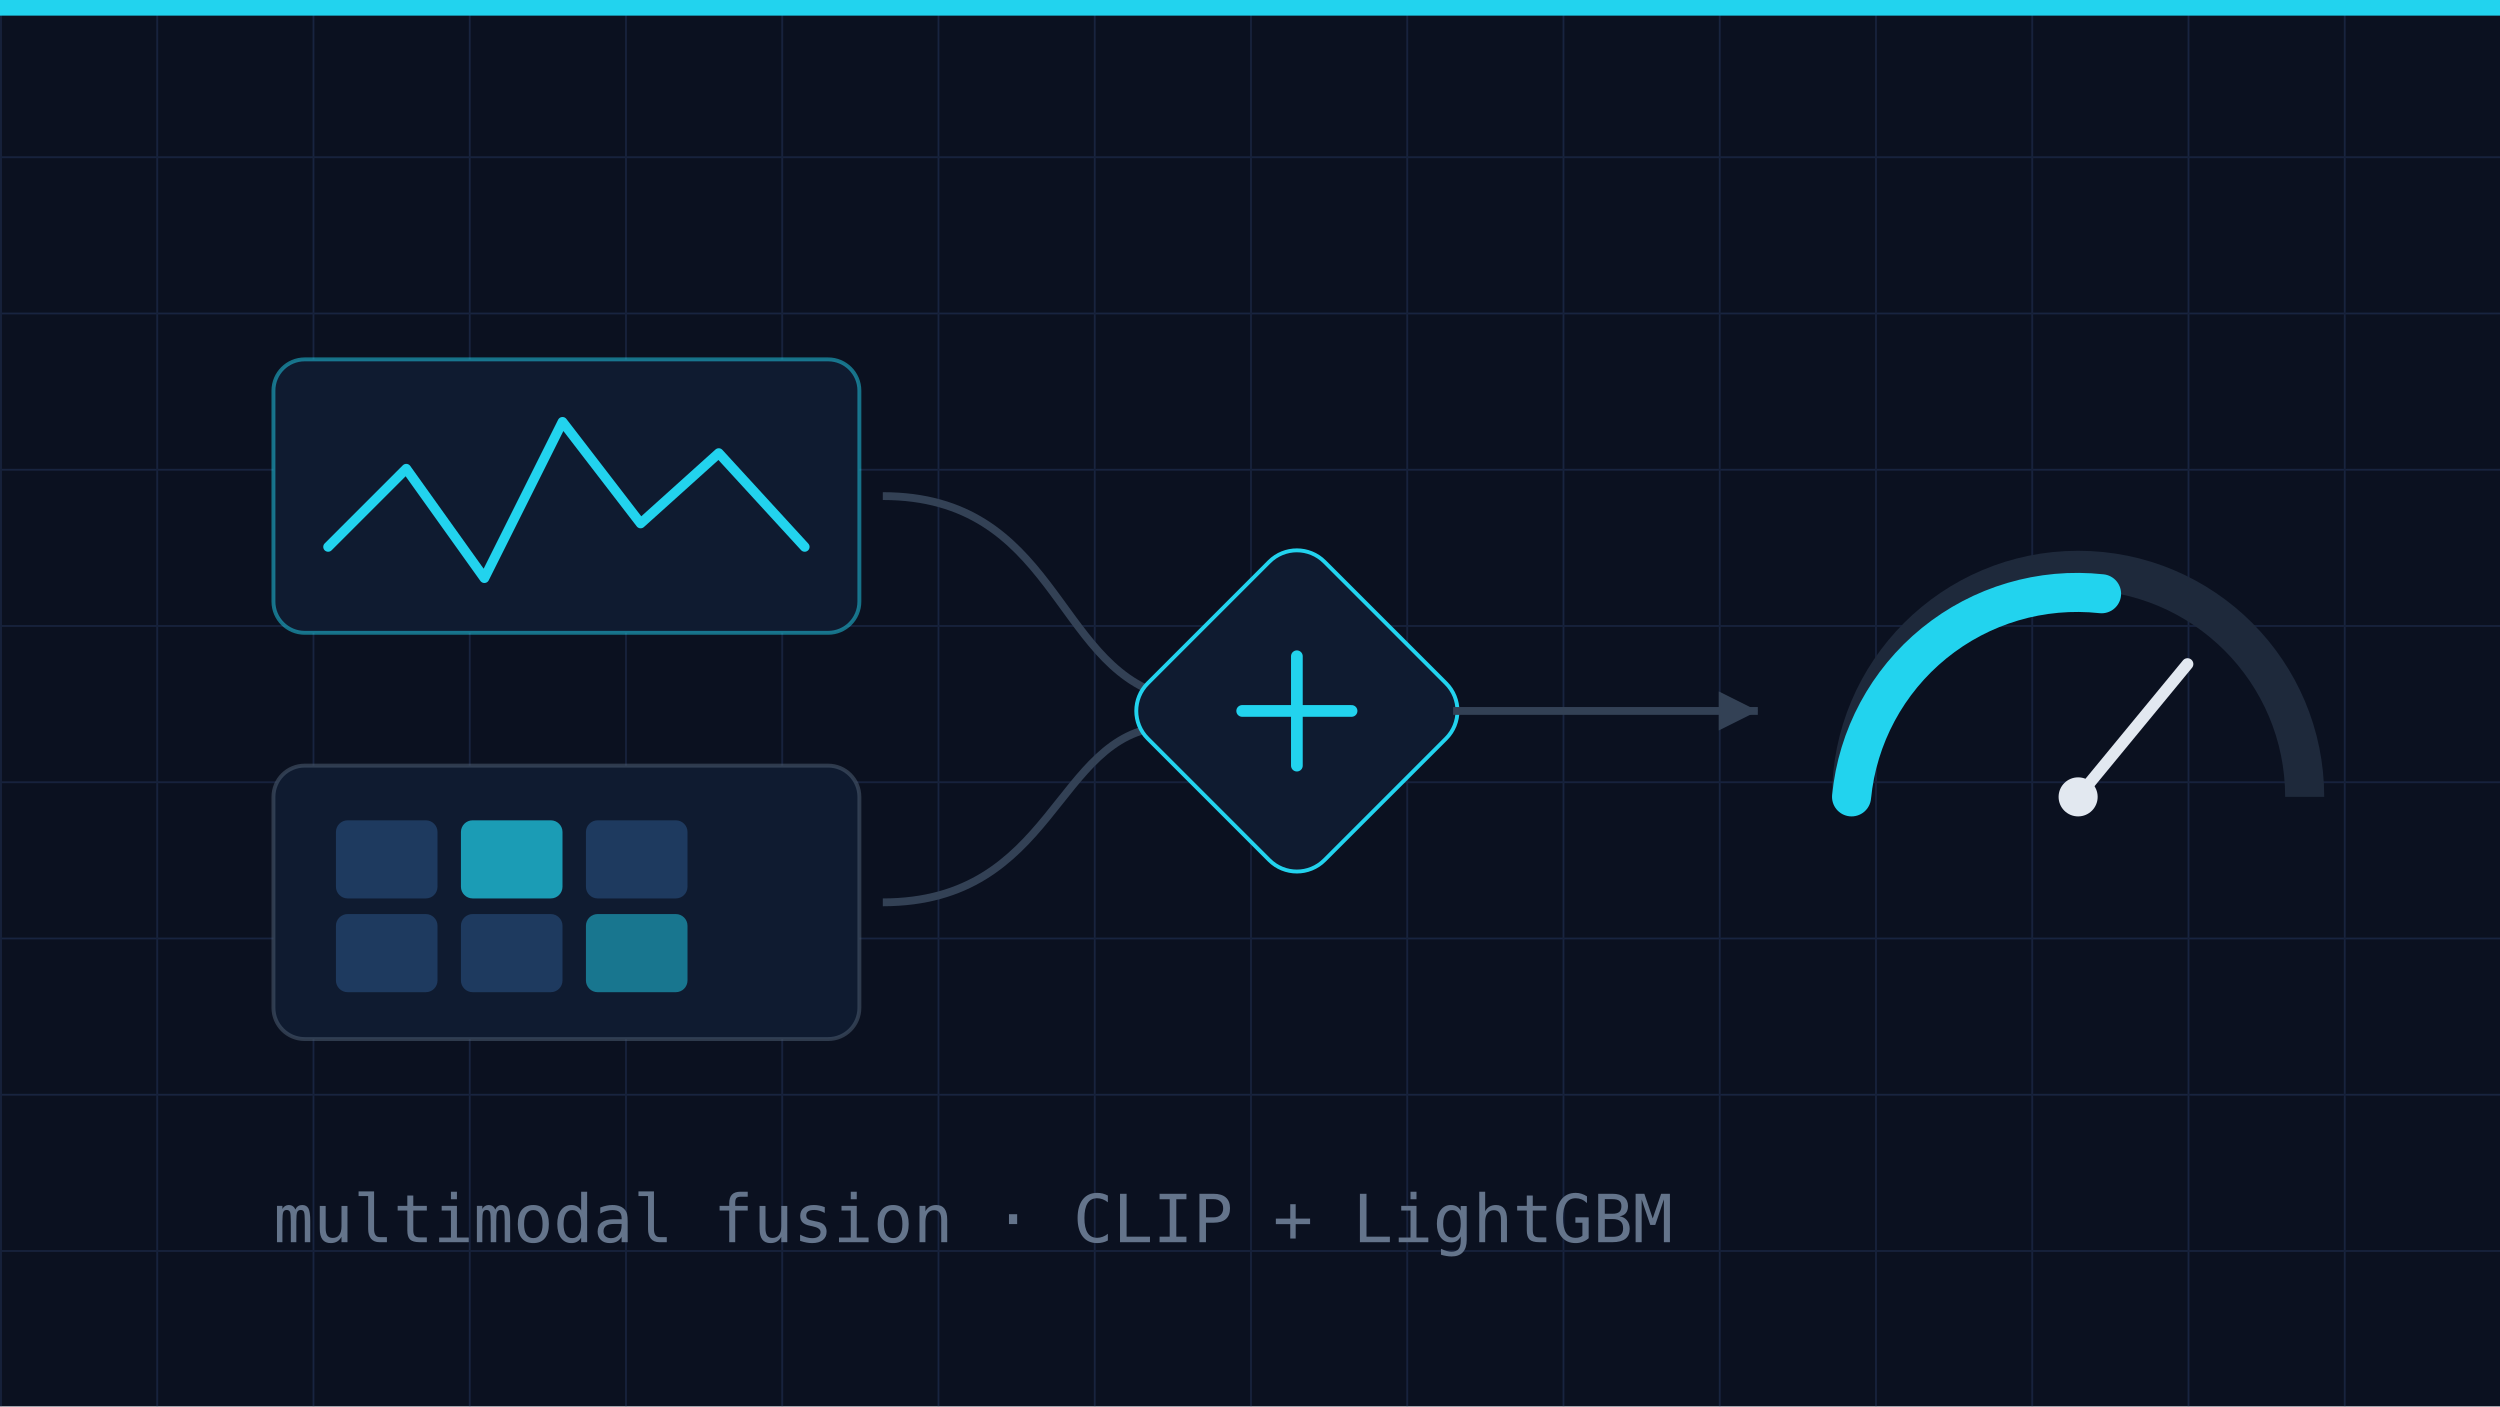
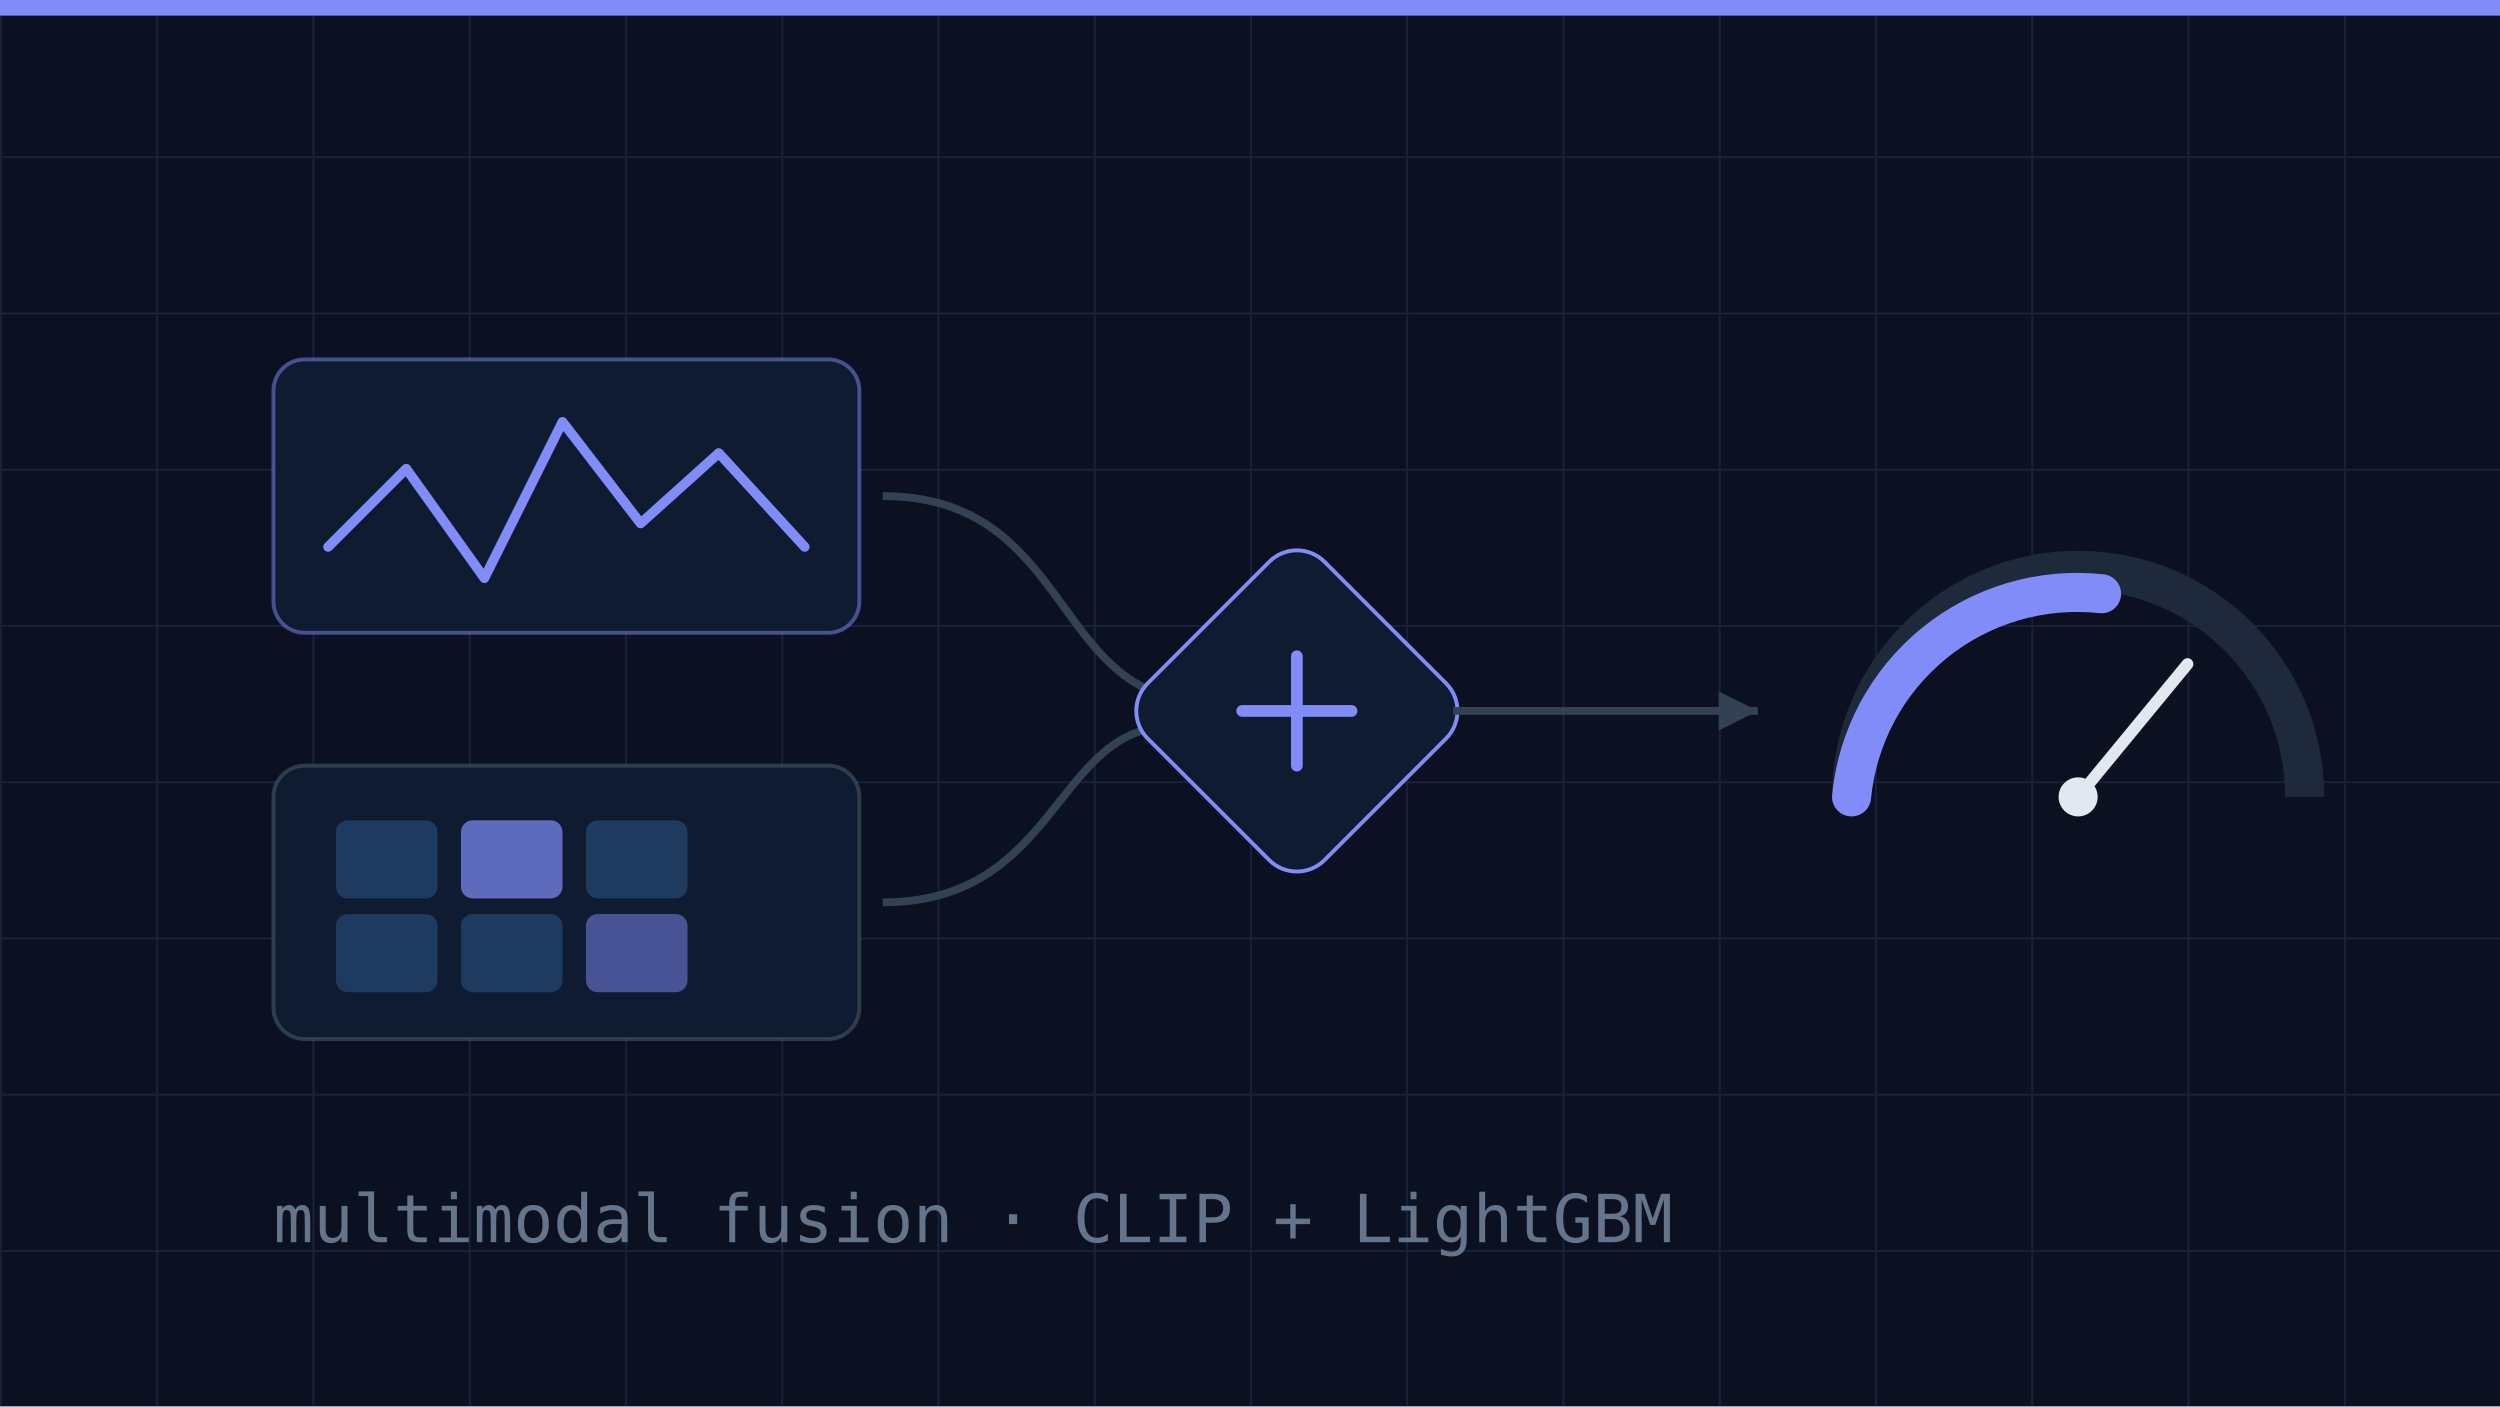
<svg xmlns="http://www.w3.org/2000/svg" viewBox="0 0 640 360" fill="none">
  <defs>
    <pattern id="g" width="40" height="40" patternUnits="userSpaceOnUse">
      <path d="M40 0H0V40" fill="none" stroke="#16213a" stroke-width="1" />
    </pattern>
  </defs>
  <rect width="640" height="360" fill="#0b1120" />
  <rect width="640" height="360" fill="url(#g)" />
-   <rect width="640" height="4" fill="#22d3ee" />
-   <rect x="70" y="92" width="150" height="70" rx="8" fill="#0f1b30" stroke="#22d3ee" stroke-opacity="0.5" />
-   <polyline points="84,140 104,120 124,148 144,108 164,134 184,116 206,140" stroke="#22d3ee" stroke-width="2.5" fill="none" stroke-linejoin="round" stroke-linecap="round" />
+   <rect width="640" height="4" fill="#818cf8" />
+   <rect x="70" y="92" width="150" height="70" rx="8" fill="#0f1b30" stroke="#818cf8" stroke-opacity="0.5" />
+   <polyline points="84,140 104,120 124,148 144,108 164,134 184,116 206,140" stroke="#818cf8" stroke-width="2.5" fill="none" stroke-linejoin="round" stroke-linecap="round" />
  <rect x="70" y="196" width="150" height="70" rx="8" fill="#0f1b30" stroke="#475569" stroke-opacity="0.6" />
  <rect x="86" y="210" width="26" height="20" rx="3" fill="#1e3a5f" />
-   <rect x="118" y="210" width="26" height="20" rx="3" fill="#22d3ee" fill-opacity="0.7" />
+   <rect x="118" y="210" width="26" height="20" rx="3" fill="#818cf8" fill-opacity="0.7" />
  <rect x="150" y="210" width="26" height="20" rx="3" fill="#1e3a5f" />
  <rect x="86" y="234" width="26" height="20" rx="3" fill="#1e3a5f" />
  <rect x="118" y="234" width="26" height="20" rx="3" fill="#1e3a5f" />
-   <rect x="150" y="234" width="26" height="20" rx="3" fill="#22d3ee" fill-opacity="0.5" />
+   <rect x="150" y="234" width="26" height="20" rx="3" fill="#818cf8" fill-opacity="0.5" />
  <path d="M226 127 C 270 127, 270 170, 298 178" stroke="#334155" stroke-width="2" fill="none" />
  <path d="M226 231 C 270 231, 270 188, 298 186" stroke="#334155" stroke-width="2" fill="none" />
-   <rect x="300" y="150" width="64" height="64" rx="10" transform="rotate(45 332 182)" fill="#0f1b30" stroke="#22d3ee" />
-   <line x1="332" y1="168" x2="332" y2="196" stroke="#22d3ee" stroke-width="3" stroke-linecap="round" />
-   <line x1="318" y1="182" x2="346" y2="182" stroke="#22d3ee" stroke-width="3" stroke-linecap="round" />
+   <rect x="300" y="150" width="64" height="64" rx="10" transform="rotate(45 332 182)" fill="#0f1b30" stroke="#818cf8" />
+   <line x1="332" y1="168" x2="332" y2="196" stroke="#818cf8" stroke-width="3" stroke-linecap="round" />
+   <line x1="318" y1="182" x2="346" y2="182" stroke="#818cf8" stroke-width="3" stroke-linecap="round" />
  <path d="M372 182 H 450" stroke="#334155" stroke-width="2" fill="none" />
  <path d="M450 182 l -10 -5 v 10 z" fill="#334155" />
  <path d="M474 204 A 58 58 0 0 1 590 204" stroke="#1e293b" stroke-width="10" fill="none" />
-   <path d="M474 204 A 58 58 0 0 1 538 152" stroke="#22d3ee" stroke-width="10" fill="none" stroke-linecap="round" />
+   <path d="M474 204 A 58 58 0 0 1 538 152" stroke="#818cf8" stroke-width="10" fill="none" stroke-linecap="round" />
  <circle cx="532" cy="204" r="5" fill="#e2e8f0" />
  <line x1="532" y1="204" x2="560" y2="170" stroke="#e2e8f0" stroke-width="3" stroke-linecap="round" />
  <text x="70" y="318" fill="#64748b" font-family="monospace" font-size="17">multimodal fusion · CLIP + LightGBM</text>
</svg>
